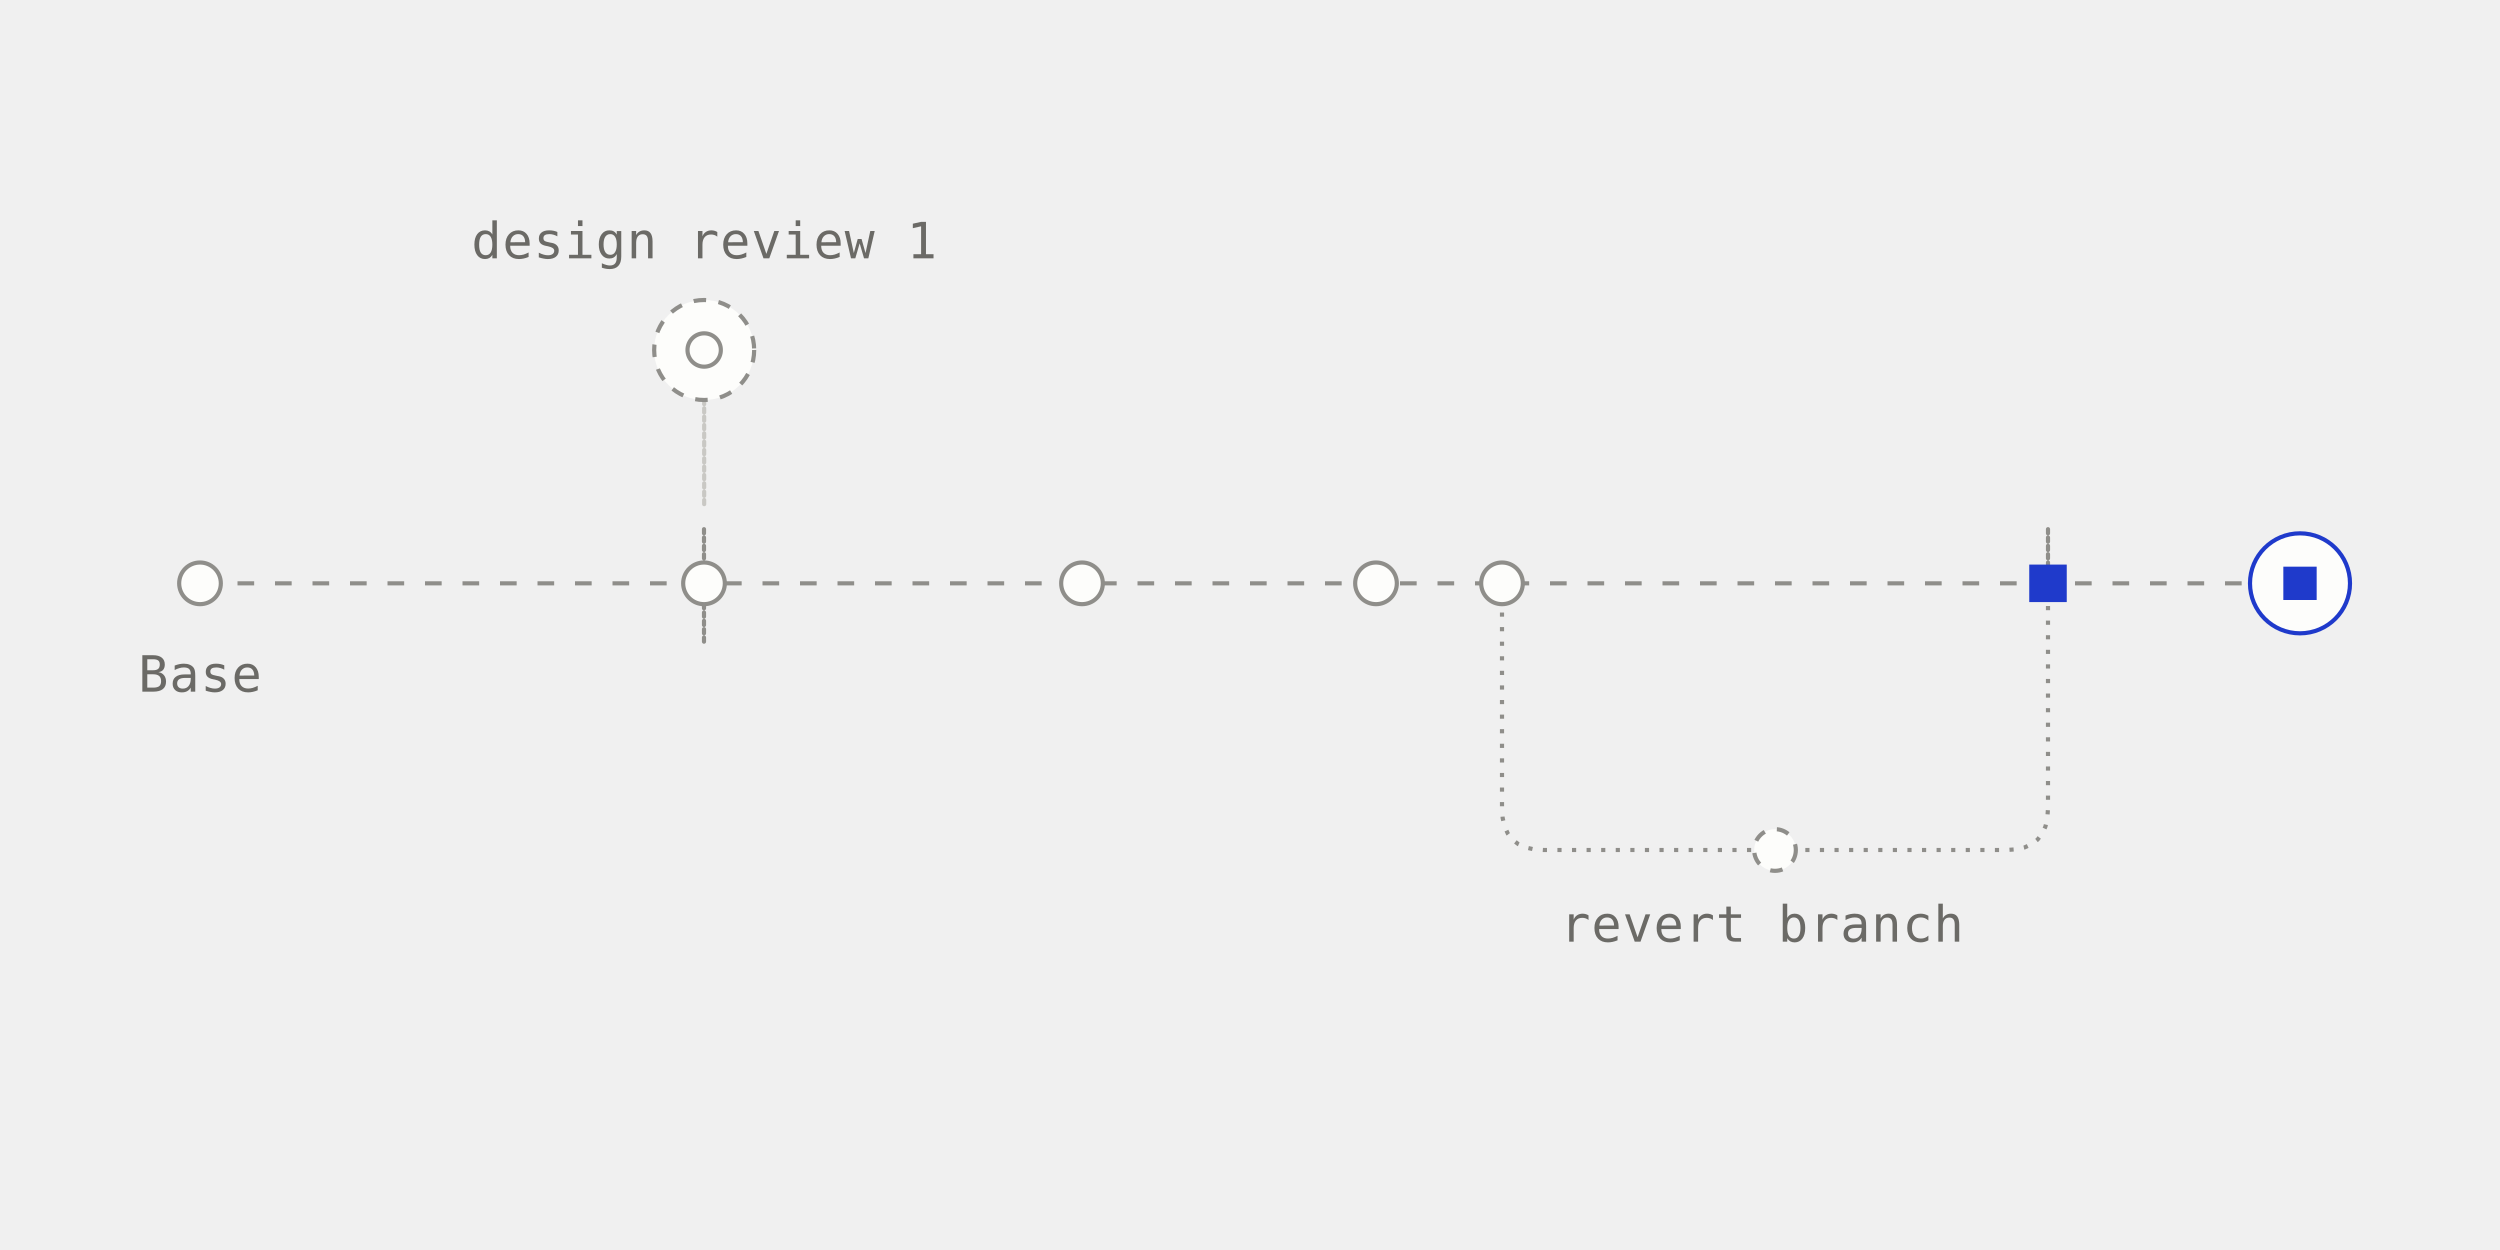
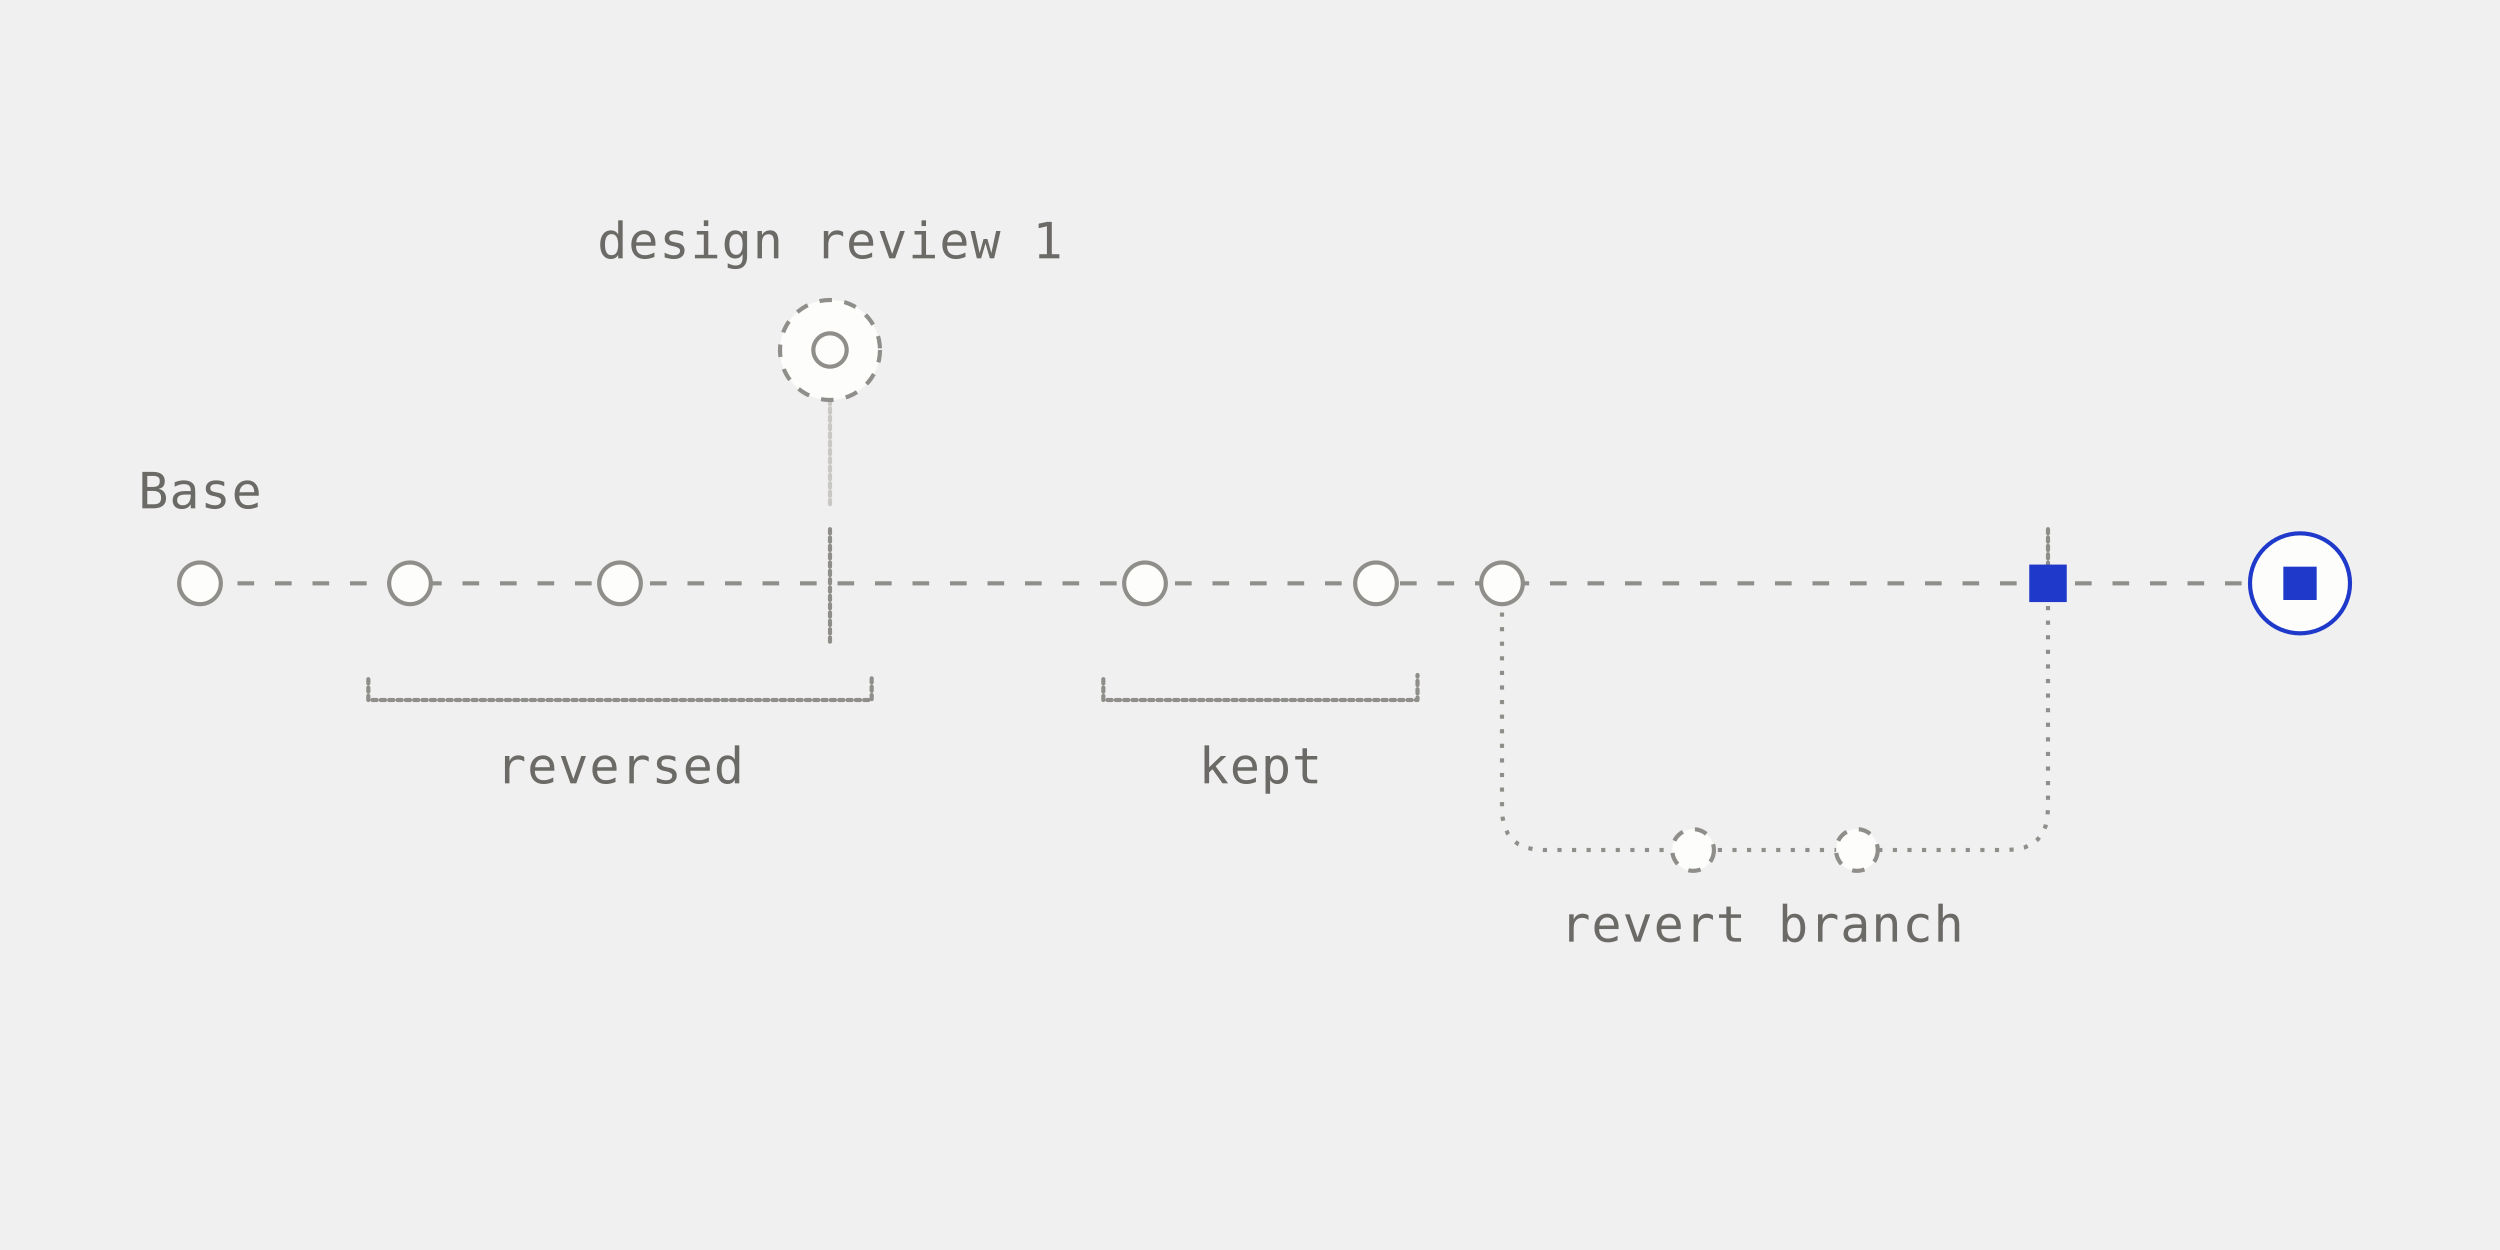
<svg xmlns="http://www.w3.org/2000/svg" width="600" height="300" viewBox="0 0 600 300" fill="none" role="img" class="fi1eo36">
  <style>.fi1eo36-p,.fi1eo36-f,.fi1eo36-r{transform-box:fill-box;transform-origin:center;animation-fill-mode:both}
.fi1eo36-p{animation-name:fi1eo36-pop;animation-duration:0.6s;animation-timing-function:cubic-bezier(.34,1.56,.64,1)}
@supports (animation-timing-function:linear(0,1)){.fi1eo36-p{animation-timing-function:linear(0, 0.083, 0.269, 0.487, 0.691, 0.855, 0.972, 1.043, 1.078, 1.086, 1.078, 1.061, 1.043, 1.025, 1.011, 1.002, 0.996, 0.993, 0.993, 0.993, 0.995, 0.996, 0.998, 0.999, 1)}}
.fi1eo36-f{animation-name:fi1eo36-fade;animation-duration:0.5s;animation-timing-function:ease-out}
.fi1eo36-r{animation-name:fi1eo36-rise;animation-duration:.7s;animation-timing-function:cubic-bezier(0.22,1,0.36,1)}
.fi1eo36-d{animation-name:fi1eo36-draw;animation-timing-function:cubic-bezier(0.65,0,0.35,1);animation-fill-mode:both}
.fi1eo36-m{animation:fi1eo36-march 2.6s linear infinite}
.fi1eo36-pulse{animation:fi1eo36-pulse 2.4s ease-in-out infinite}
@keyframes fi1eo36-pop{from{transform:scale(0);opacity:0}to{transform:scale(1);opacity:1}}
@keyframes fi1eo36-fade{from{opacity:0}to{opacity:1}}
@keyframes fi1eo36-rise{from{opacity:0;transform:translateY(6px)}to{opacity:1;transform:none}}
@keyframes fi1eo36-draw{from{stroke-dashoffset:1}to{stroke-dashoffset:0}}
@keyframes fi1eo36-march{from{stroke-dashoffset:0}to{stroke-dashoffset:-18}}
@keyframes fi1eo36-pulse{0%,100%{opacity:1}50%{opacity:.35}}
@media (prefers-reduced-motion:reduce){.fi1eo36 *{animation:none!important}.fi1eo36 .fi1eo36-d{stroke-dashoffset:0}.fi1eo36 .fi1eo36-t{display:none}}</style>
  <defs>
    <mask id="fi1eo36-k0" maskUnits="userSpaceOnUse" x="-600" y="-300" width="1800" height="900">
      <path d="M48 140L552 140" stroke="#fff" stroke-width="7" fill="none" stroke-linecap="round" stroke-linejoin="round" pathLength="1" stroke-dasharray="1 1" stroke-dashoffset="1" class="fi1eo36-d" style="animation-duration:0.9s;animation-delay:0.05s" />
    </mask>
    <mask id="fi1eo36-k1" maskUnits="userSpaceOnUse" x="-600" y="-300" width="1800" height="900">
      <path d="M360.48 140L360.48 194L360.64 196.34L361.11 198.38L361.89 200.09L362.98 201.5L364.39 202.59L366.11 203.38L368.14 203.84L370.48 204L481.52 204L483.86 203.84L485.9 203.38L487.61 202.59L489.02 201.5L490.11 200.09L490.9 198.38L491.36 196.34L491.52 194L491.52 140" stroke="#fff" stroke-width="7" fill="none" stroke-linecap="round" stroke-linejoin="round" pathLength="1" stroke-dasharray="1 1" stroke-dashoffset="1" class="fi1eo36-d" style="animation-duration:0.9s;animation-delay:0.51s" />
    </mask>
  </defs>
  <path d="M48 140L552 140" fill="none" stroke="#8F8E8A" stroke-width="1" stroke-dasharray="4 5" stroke-linejoin="round" mask="url(#fi1eo36-k0)" class="fi1eo36-m" />
  <path d="M360.48 140L360.48 194L360.64 196.34L361.11 198.38L361.89 200.09L362.98 201.5L364.39 202.59L366.11 203.38L368.14 203.84L370.48 204L481.52 204L483.86 203.84L485.9 203.38L487.61 202.59L489.02 201.5L490.11 200.09L490.9 198.38L491.36 196.34L491.52 194L491.52 140" fill="none" stroke="#8F8E8A" stroke-width="1" stroke-dasharray="1 2.5" stroke-linejoin="round" mask="url(#fi1eo36-k1)" />
-   <path d="M168.96 126L168.96 154" fill="none" stroke="#8F8E8A" stroke-width="1" stroke-dasharray="1 1" stroke-linecap="round" stroke-linejoin="round" pathLength="1" stroke-dashoffset="1" class="fi1eo36-d" style="animation-duration:0.35s;animation-delay:0.27s" />
+   <path d="M199.2 126L199.2 154" fill="none" stroke="#8F8E8A" stroke-width="1" stroke-dasharray="1 1" stroke-linecap="round" stroke-linejoin="round" pathLength="1" stroke-dashoffset="1" class="fi1eo36-d" style="animation-duration:0.35s;animation-delay:0.31s" />
  <path d="M491.52 126L491.52 136" fill="none" stroke="#8F8E8A" stroke-width="1" stroke-dasharray="1 1" stroke-linecap="round" stroke-linejoin="round" pathLength="1" stroke-dashoffset="1" class="fi1eo36-d" style="animation-duration:0.35s;animation-delay:1.23s" />
-   <path d="M169 122L169 96" fill="none" stroke="#C9C8C4" stroke-width="1" stroke-dasharray="1 1" stroke-linecap="round" stroke-linejoin="round" pathLength="1" stroke-dashoffset="1" class="fi1eo36-d" style="animation-duration:0.35s;animation-delay:0.75s" />
-   <g class="fi1eo36-p" style="animation-delay:0.24s">
-     <circle cx="168.96" cy="140" r="5" fill="#FDFDFB" stroke="#8F8E8A" stroke-width="1" />
+   <path d="M199.2 122L199.2 96" fill="none" stroke="#C9C8C4" stroke-width="1" stroke-dasharray="1 1" stroke-linecap="round" stroke-linejoin="round" pathLength="1" stroke-dashoffset="1" class="fi1eo36-d" style="animation-duration:0.35s;animation-delay:0.75s" />
+   <path d="M88.4 162L88.4 168L209.2 168L209.2 162" fill="none" stroke="#8F8E8A" stroke-width="1" stroke-dasharray="1 1" stroke-linecap="round" stroke-linejoin="round" pathLength="1" stroke-dashoffset="1" class="fi1eo36-d" style="animation-duration:0.51s;animation-delay:0.89s" />
+   <path d="M264.8 162L264.8 168L340.2 168L340.2 162" fill="none" stroke="#8F8E8A" stroke-width="1" stroke-dasharray="1 1" stroke-linecap="round" stroke-linejoin="round" pathLength="1" stroke-dashoffset="1" class="fi1eo36-d" style="animation-duration:0.35s;animation-delay:0.89s" />
+   <g class="fi1eo36-p" style="animation-delay:0.15s">
+     <circle cx="98.4" cy="140" r="5" fill="#FDFDFB" stroke="#8F8E8A" stroke-width="1" />
  </g>
-   <g class="fi1eo36-p" style="animation-delay:0.35s">
-     <circle cx="259.68" cy="140" r="5" fill="#FDFDFB" stroke="#8F8E8A" stroke-width="1" />
+   <g class="fi1eo36-p" style="animation-delay:0.21s">
+     <circle cx="148.8" cy="140" r="5" fill="#FDFDFB" stroke="#8F8E8A" stroke-width="1" />
+   </g>
+   <g class="fi1eo36-p" style="animation-delay:0.37s">
+     <circle cx="274.8" cy="140" r="5" fill="#FDFDFB" stroke="#8F8E8A" stroke-width="1" />
  </g>
  <g class="fi1eo36-p" style="animation-delay:0.44s">
    <circle cx="330.24" cy="140" r="5" fill="#FDFDFB" stroke="#8F8E8A" stroke-width="1" />
  </g>
  <g class="fi1eo36-p" style="animation-delay:0.47s">
    <circle cx="360.48" cy="140" r="5" fill="#FDFDFB" stroke="#8F8E8A" stroke-width="1" />
  </g>
-   <g class="fi1eo36-p" style="animation-delay:0.85s">
-     <circle cx="426" cy="204" r="5" fill="#FDFDFB" stroke="#8F8E8A" stroke-width="1" stroke-dasharray="3 3" />
+   <g class="fi1eo36-p" style="animation-delay:0.8s">
+     <circle cx="406.34" cy="204" r="5" fill="#FDFDFB" stroke="#8F8E8A" stroke-width="1" stroke-dasharray="3 3" />
+   </g>
+   <g class="fi1eo36-p" style="animation-delay:0.89s">
+     <circle cx="445.66" cy="204" r="5" fill="#FDFDFB" stroke="#8F8E8A" stroke-width="1" stroke-dasharray="3 3" />
  </g>
  <g class="fi1eo36-p" style="animation-delay:1.16s">
    <rect x="487.02" y="135.5" width="9" height="9" fill="#1F3ACB" />
  </g>
  <g class="fi1eo36-p" style="animation-delay:0.68s">
    <circle cx="552" cy="140" r="12" fill="#FDFDFB" stroke="#1F3ACB" stroke-width="1" />
    <rect x="548" y="136" width="8" height="8" fill="#1F3ACB" />
  </g>
  <g class="fi1eo36-p" style="animation-delay:0.1s">
    <circle cx="48" cy="140" r="5" fill="#FDFDFB" stroke="#8F8E8A" stroke-width="1" />
  </g>
  <g class="fi1eo36-p" style="animation-delay:0.75s">
-     <circle cx="169" cy="84" r="12" fill="#FDFDFB" stroke="#8F8E8A" stroke-width="1" stroke-dasharray="3 3" class="fi1eo36-m" />
-     <circle cx="169" cy="84" r="4" fill="none" stroke="#8F8E8A" stroke-width="1" />
+     <circle cx="199.2" cy="84" r="12" fill="#FDFDFB" stroke="#8F8E8A" stroke-width="1" stroke-dasharray="3 3" class="fi1eo36-m" />
+     <circle cx="199.2" cy="84" r="4" fill="none" stroke="#8F8E8A" stroke-width="1" />
  </g>
  <g class="fi1eo36-f" style="animation-delay:1.3s">
-     <text x="48" y="166" fill="#6B6A66" font-family="'Commit Mono', 'IBM Plex Mono', ui-monospace, SFMono-Regular, Menlo, monospace" font-size="12" text-anchor="middle" letter-spacing="0.24">Base</text>
+     <text x="48" y="122" fill="#6B6A66" font-family="'Commit Mono', 'IBM Plex Mono', ui-monospace, SFMono-Regular, Menlo, monospace" font-size="12" text-anchor="middle" letter-spacing="0.24">Base</text>
  </g>
  <g class="fi1eo36-f" style="animation-delay:1.37s">
-     <text x="169" y="62" fill="#6B6A66" font-family="'Commit Mono', 'IBM Plex Mono', ui-monospace, SFMono-Regular, Menlo, monospace" font-size="12" text-anchor="middle" letter-spacing="0.24">design review 1</text>
+     <text x="199.2" y="62" fill="#6B6A66" font-family="'Commit Mono', 'IBM Plex Mono', ui-monospace, SFMono-Regular, Menlo, monospace" font-size="12" text-anchor="middle" letter-spacing="0.24">design review 1</text>
  </g>
  <g class="fi1eo36-f" style="animation-delay:1.44s">
+     <text x="148.8" y="188" fill="#6B6A66" font-family="'Commit Mono', 'IBM Plex Mono', ui-monospace, SFMono-Regular, Menlo, monospace" font-size="12" text-anchor="middle" letter-spacing="0.24">reversed</text>
+   </g>
+   <g class="fi1eo36-f" style="animation-delay:1.51s">
+     <text x="302.5" y="188" fill="#6B6A66" font-family="'Commit Mono', 'IBM Plex Mono', ui-monospace, SFMono-Regular, Menlo, monospace" font-size="12" text-anchor="middle" letter-spacing="0.24">kept</text>
+   </g>
+   <g class="fi1eo36-f" style="animation-delay:1.58s">
    <text x="374.48" y="226" fill="#6B6A66" font-family="'Commit Mono', 'IBM Plex Mono', ui-monospace, SFMono-Regular, Menlo, monospace" font-size="12" text-anchor="start" letter-spacing="0.24">revert branch</text>
  </g>
</svg>
